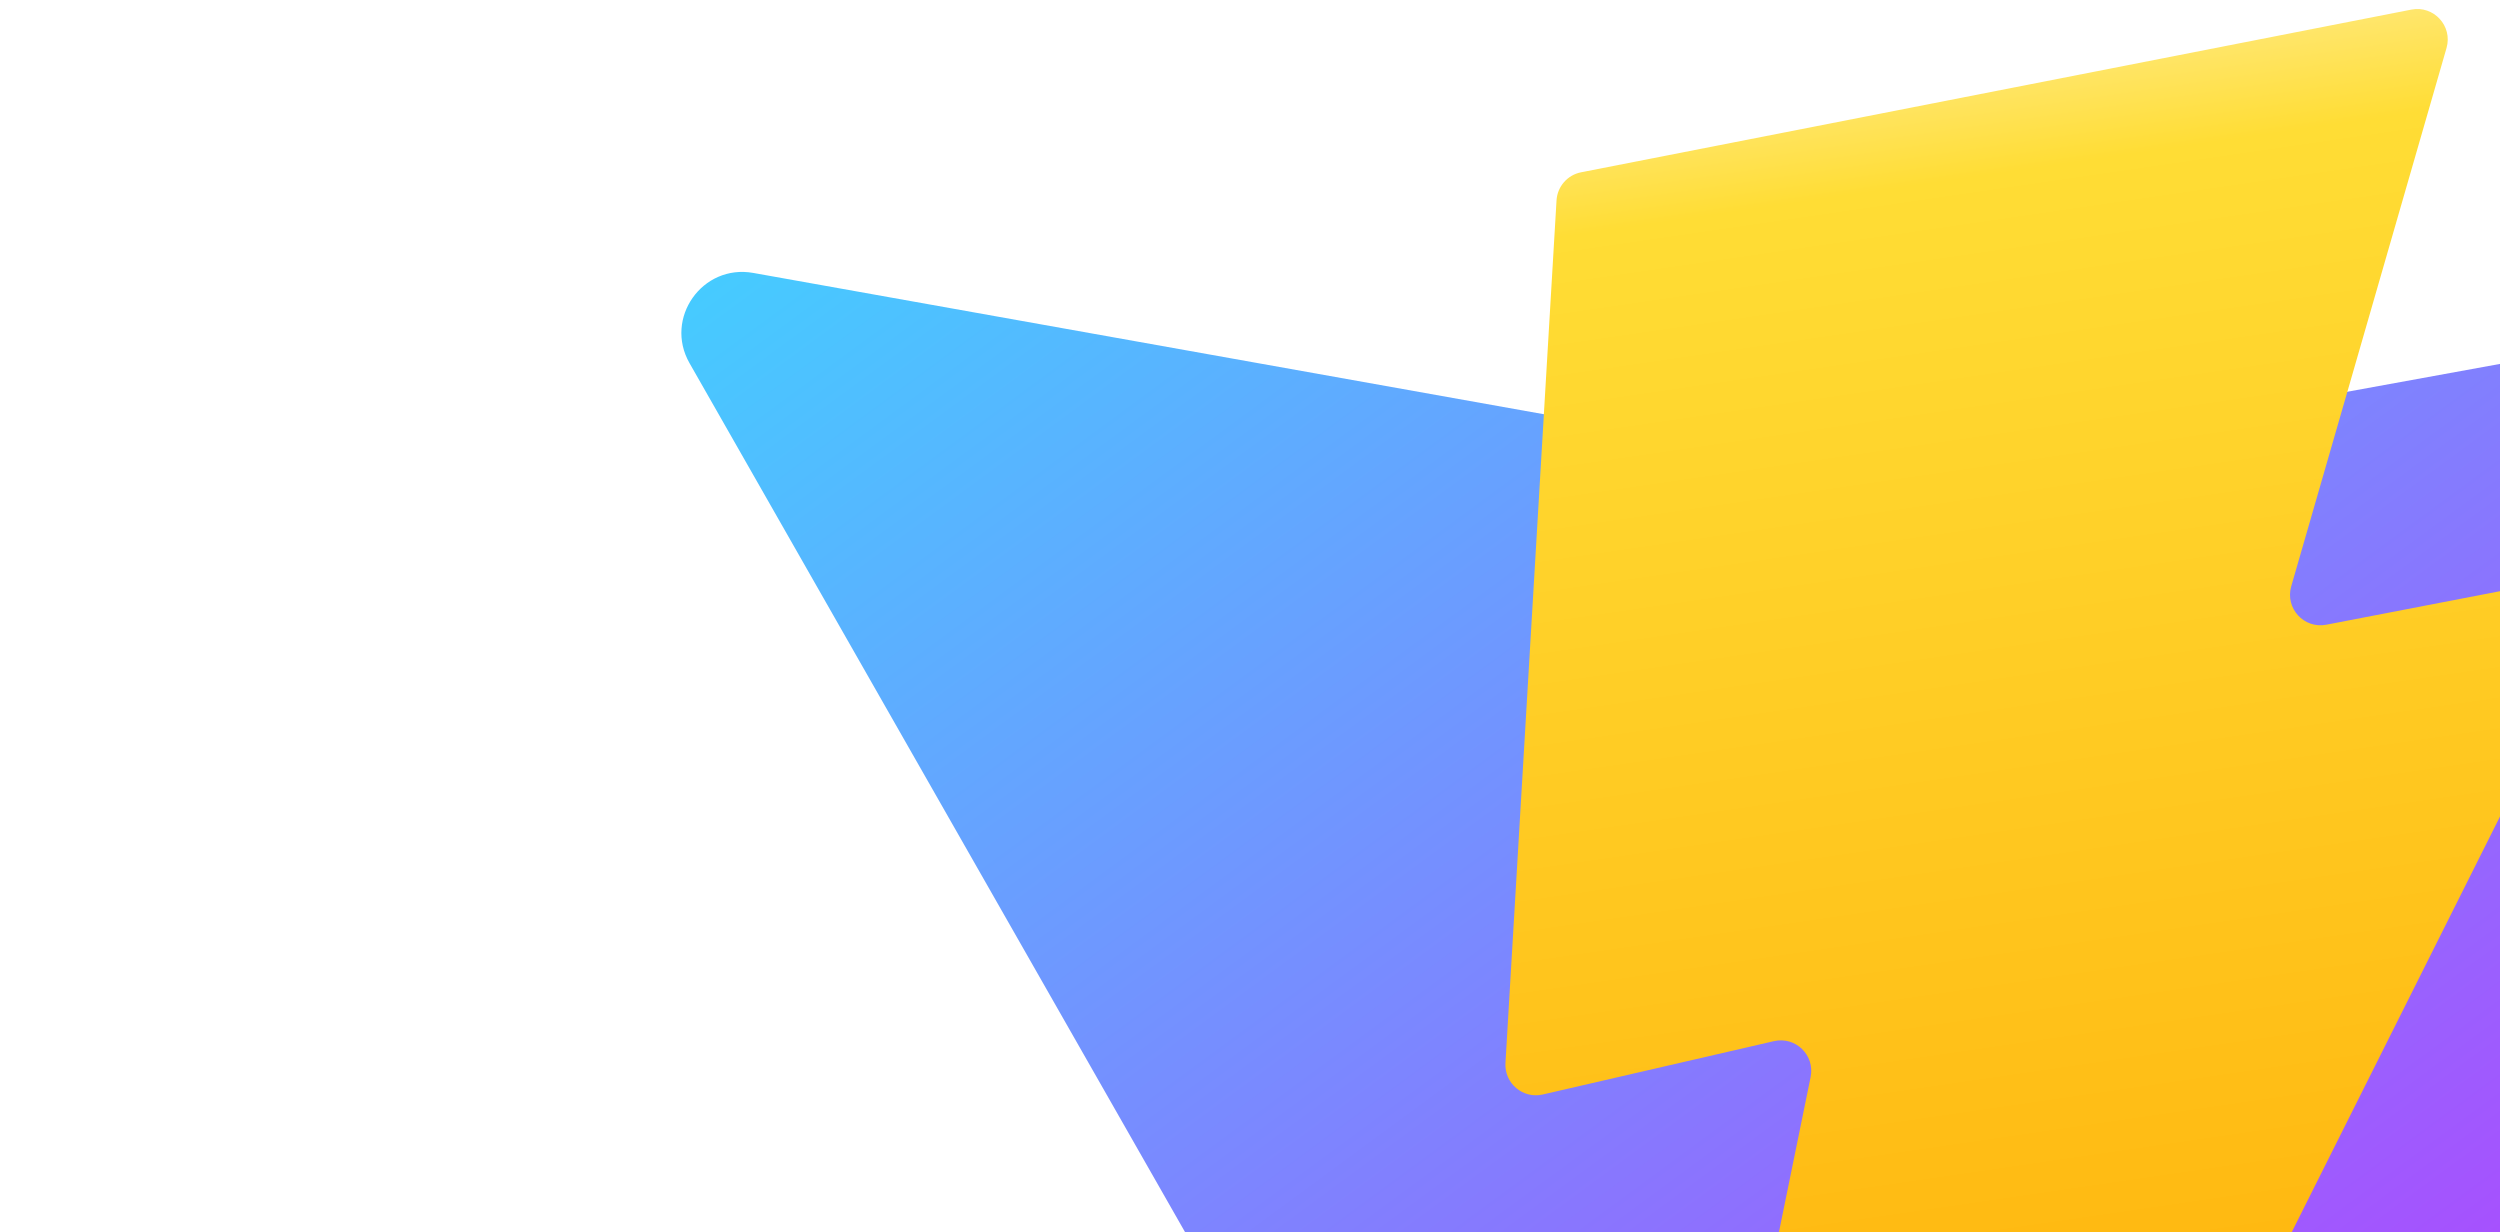
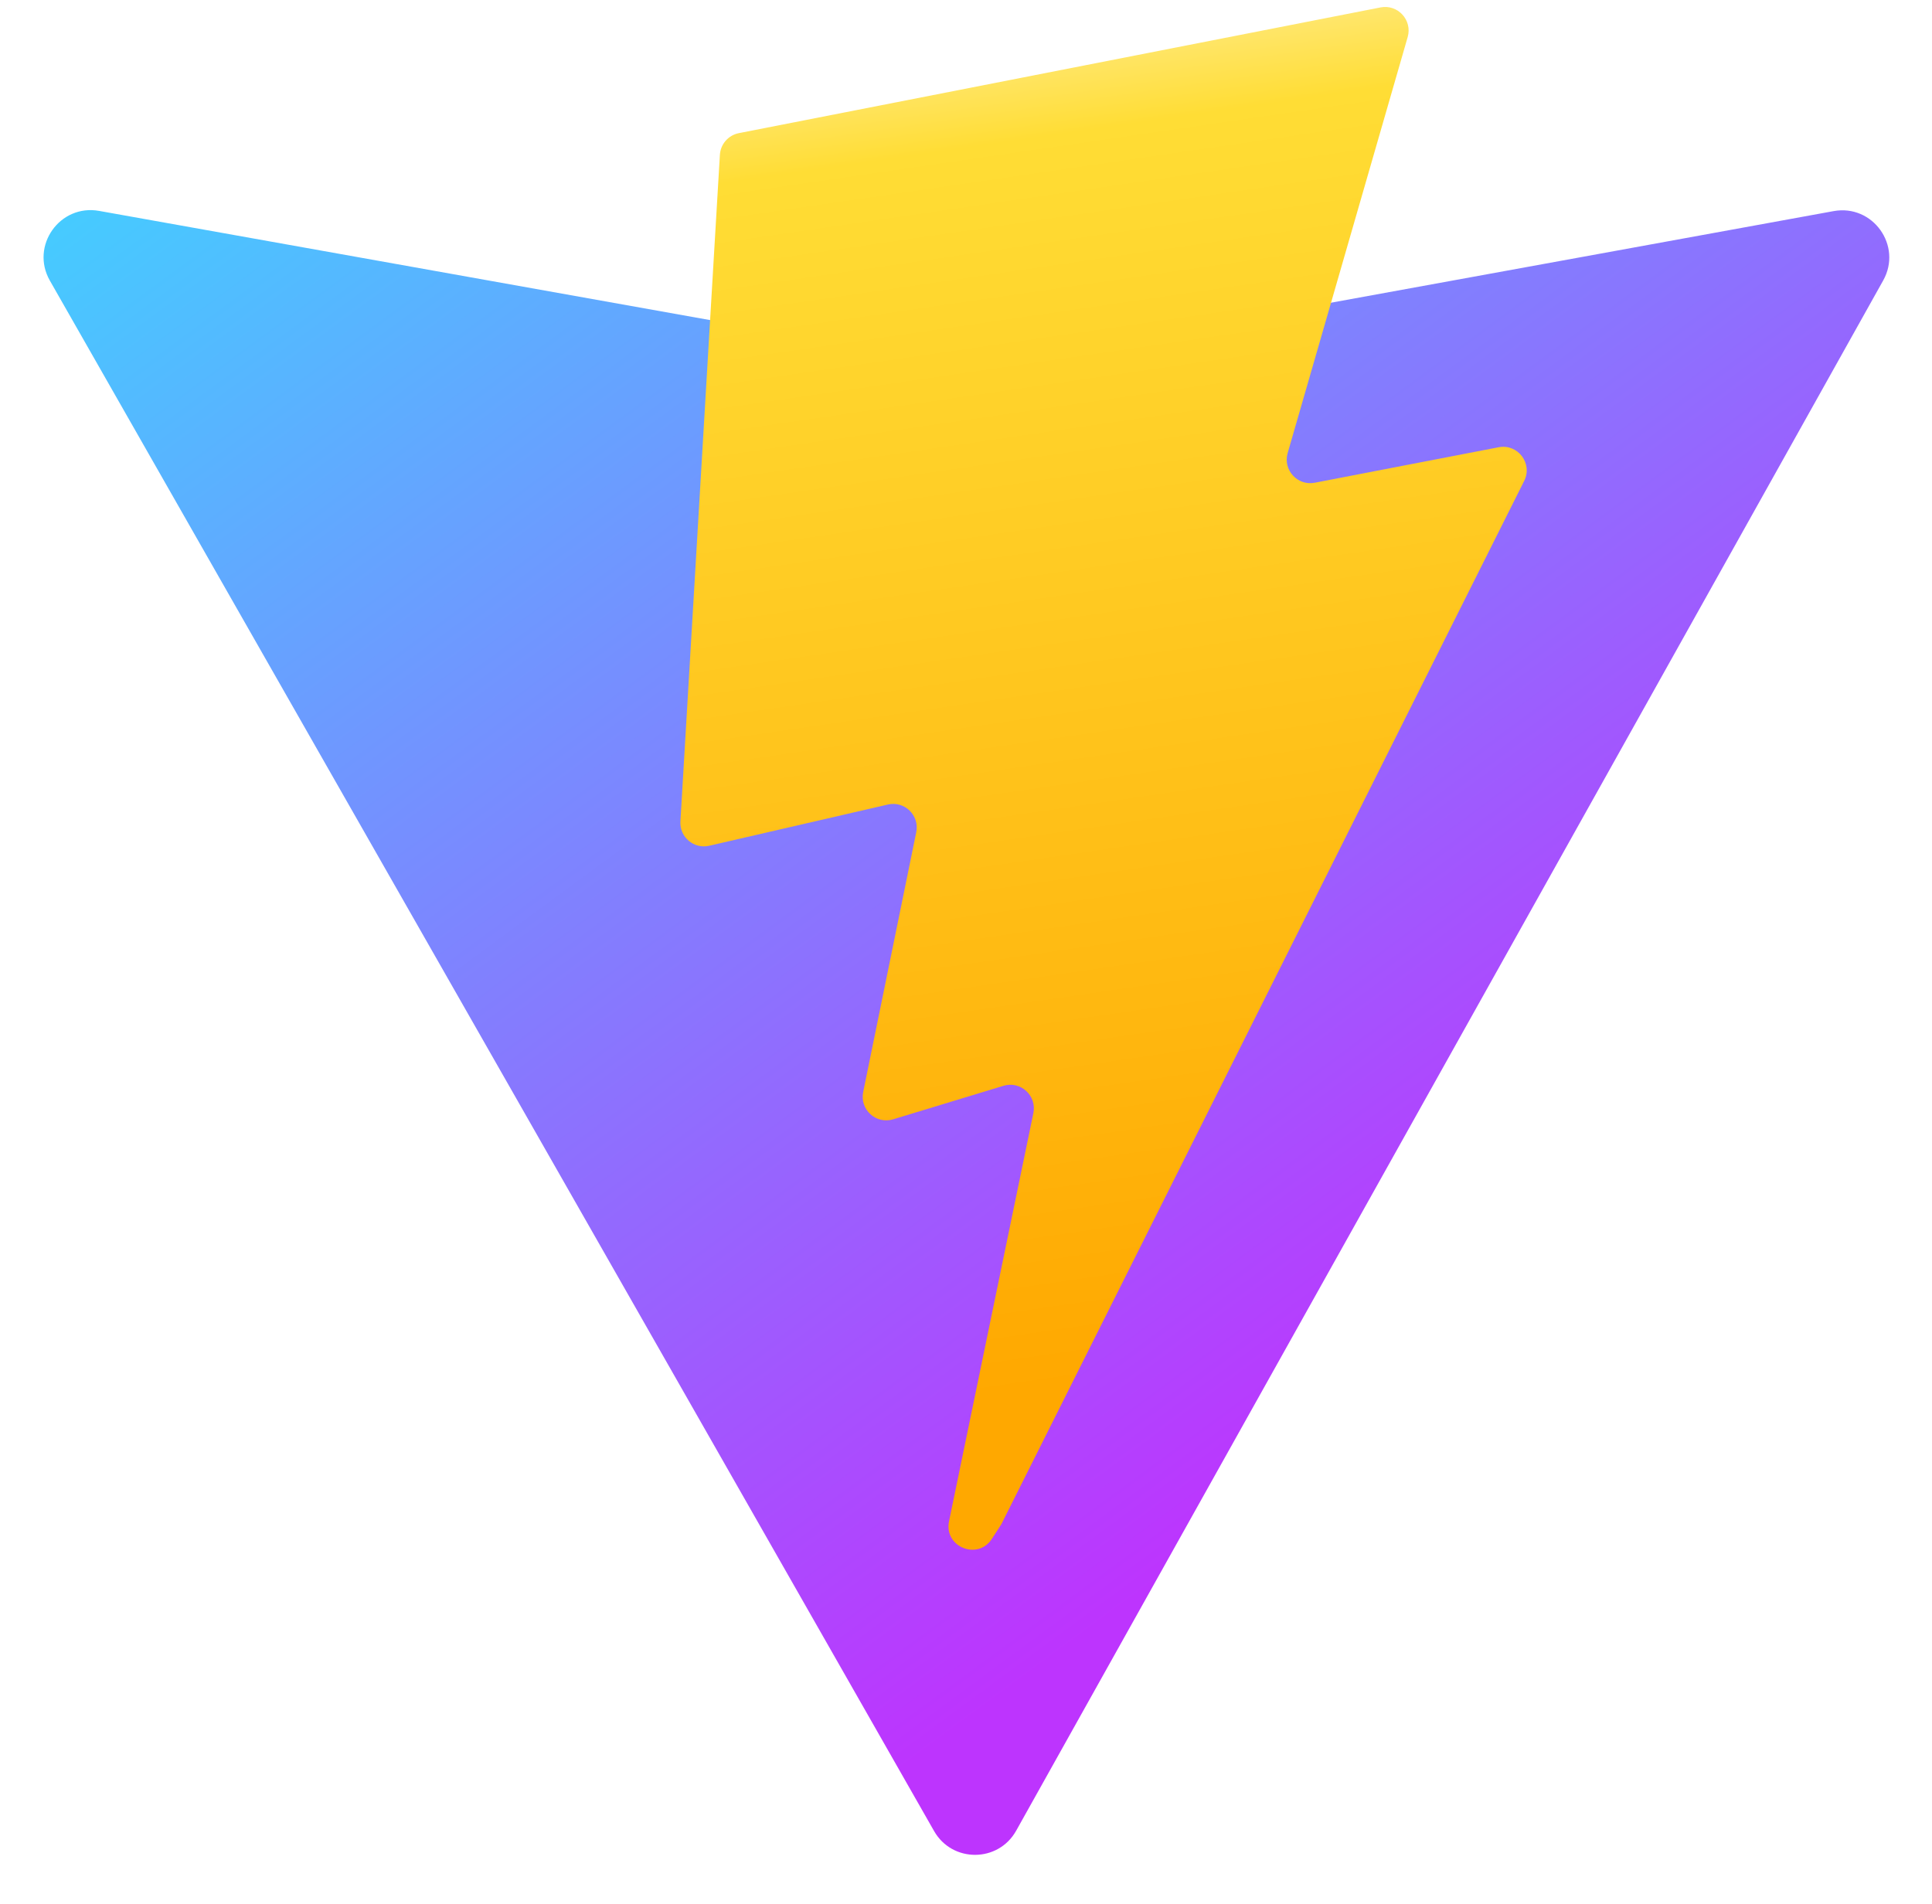
- <svg xmlns="http://www.w3.org/2000/svg" width="410" height="202" viewBox="0 0 205 202" fill="none">
+ <svg xmlns="http://www.w3.org/2000/svg" width="410" height="404" viewBox="0 0 410 404" fill="none">
  <path d="M399.641 59.525L215.643 388.545C211.844 395.338 202.084 395.378 198.228 388.618L10.582 59.556C6.381 52.19 12.68 43.267 21.028 44.759L205.223 77.682C206.398 77.892 207.601 77.89 208.776 77.676L389.119 44.806C397.439 43.289 403.768 52.143 399.641 59.525Z" fill="url(#paint0_linear)" />
  <path d="M292.965 1.574L156.801 28.255C154.563 28.694 152.906 30.59 152.771 32.866L144.395 174.33C144.198 177.662 147.258 180.248 150.51 179.498L188.42 170.749C191.967 169.931 195.172 173.055 194.443 176.622L183.18 231.775C182.422 235.487 185.907 238.661 189.532 237.56L212.947 230.446C216.577 229.344 220.065 232.527 219.297 236.242L201.398 322.875C200.278 328.294 207.486 331.249 210.492 326.603L212.5 323.5L323.454 102.072C325.312 98.365 322.108 94.137 318.036 94.923L279.014 102.454C275.347 103.161 272.227 99.746 273.262 96.158L298.731 7.867C299.767 4.273 296.636 0.855 292.965 1.574Z" fill="url(#paint1_linear)" />
  <defs>
    <linearGradient id="paint0_linear" x1="6" y1="33" x2="235" y2="344" gradientUnits="userSpaceOnUse">
      <stop stop-color="#41D1FF" />
      <stop offset="1" stop-color="#BD34FE" />
    </linearGradient>
    <linearGradient id="paint1_linear" x1="194.651" y1="8.818" x2="236.076" y2="292.989" gradientUnits="userSpaceOnUse">
      <stop stop-color="#FFEA83" />
      <stop offset="0.083" stop-color="#FFDD35" />
      <stop offset="1" stop-color="#FFA800" />
    </linearGradient>
  </defs>
</svg>
